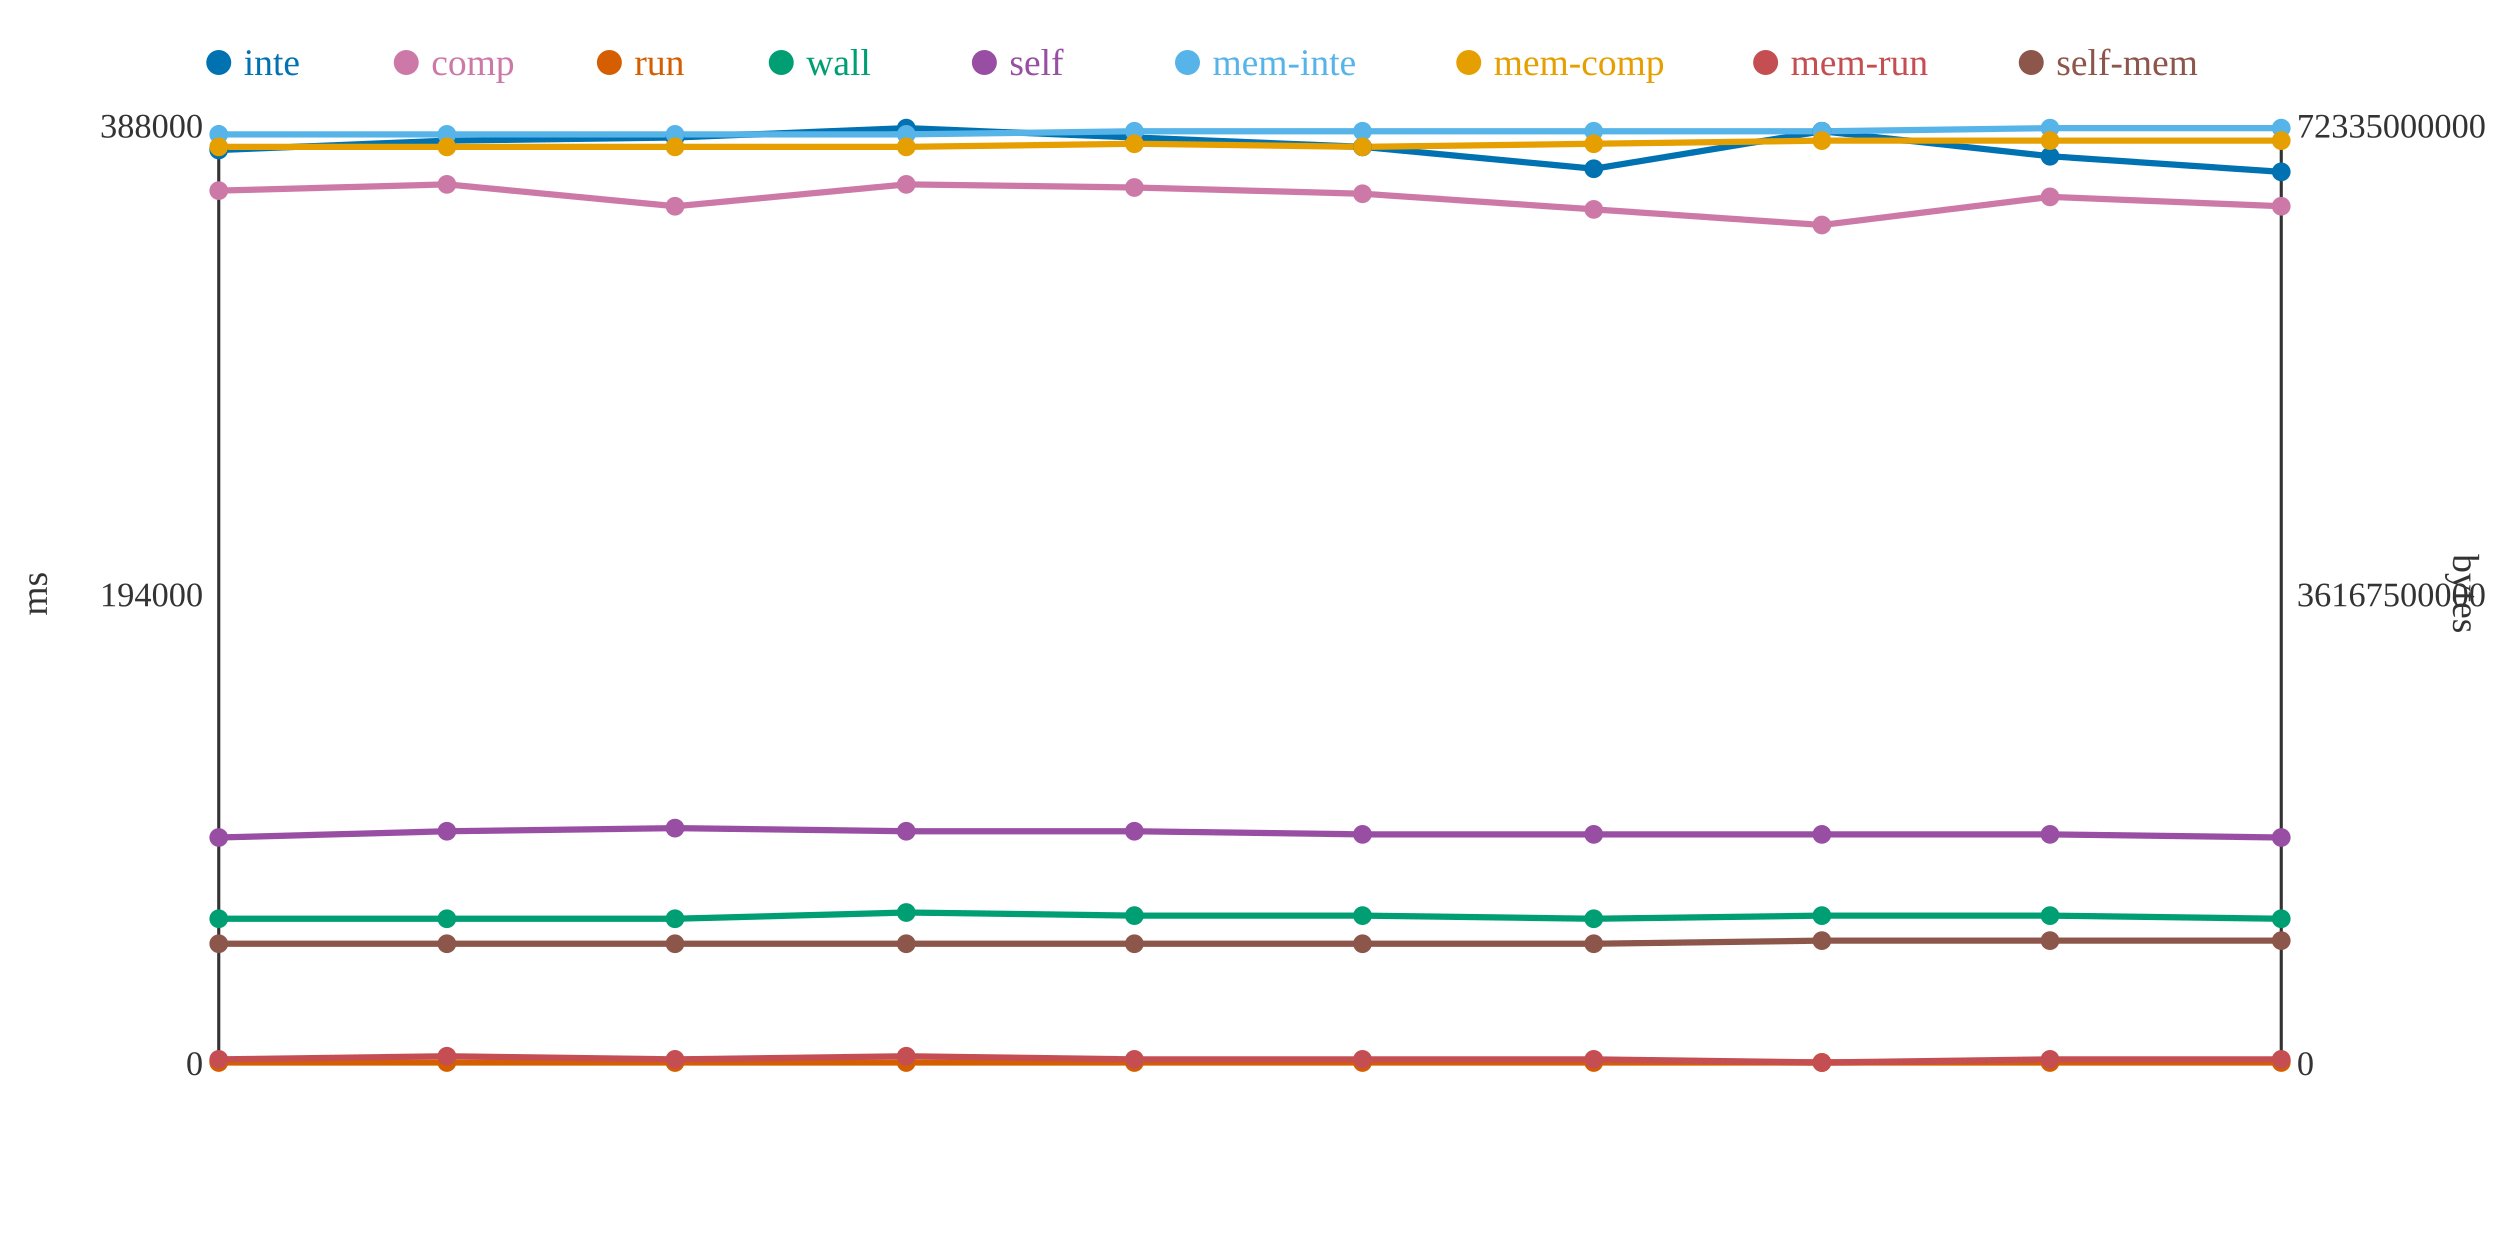
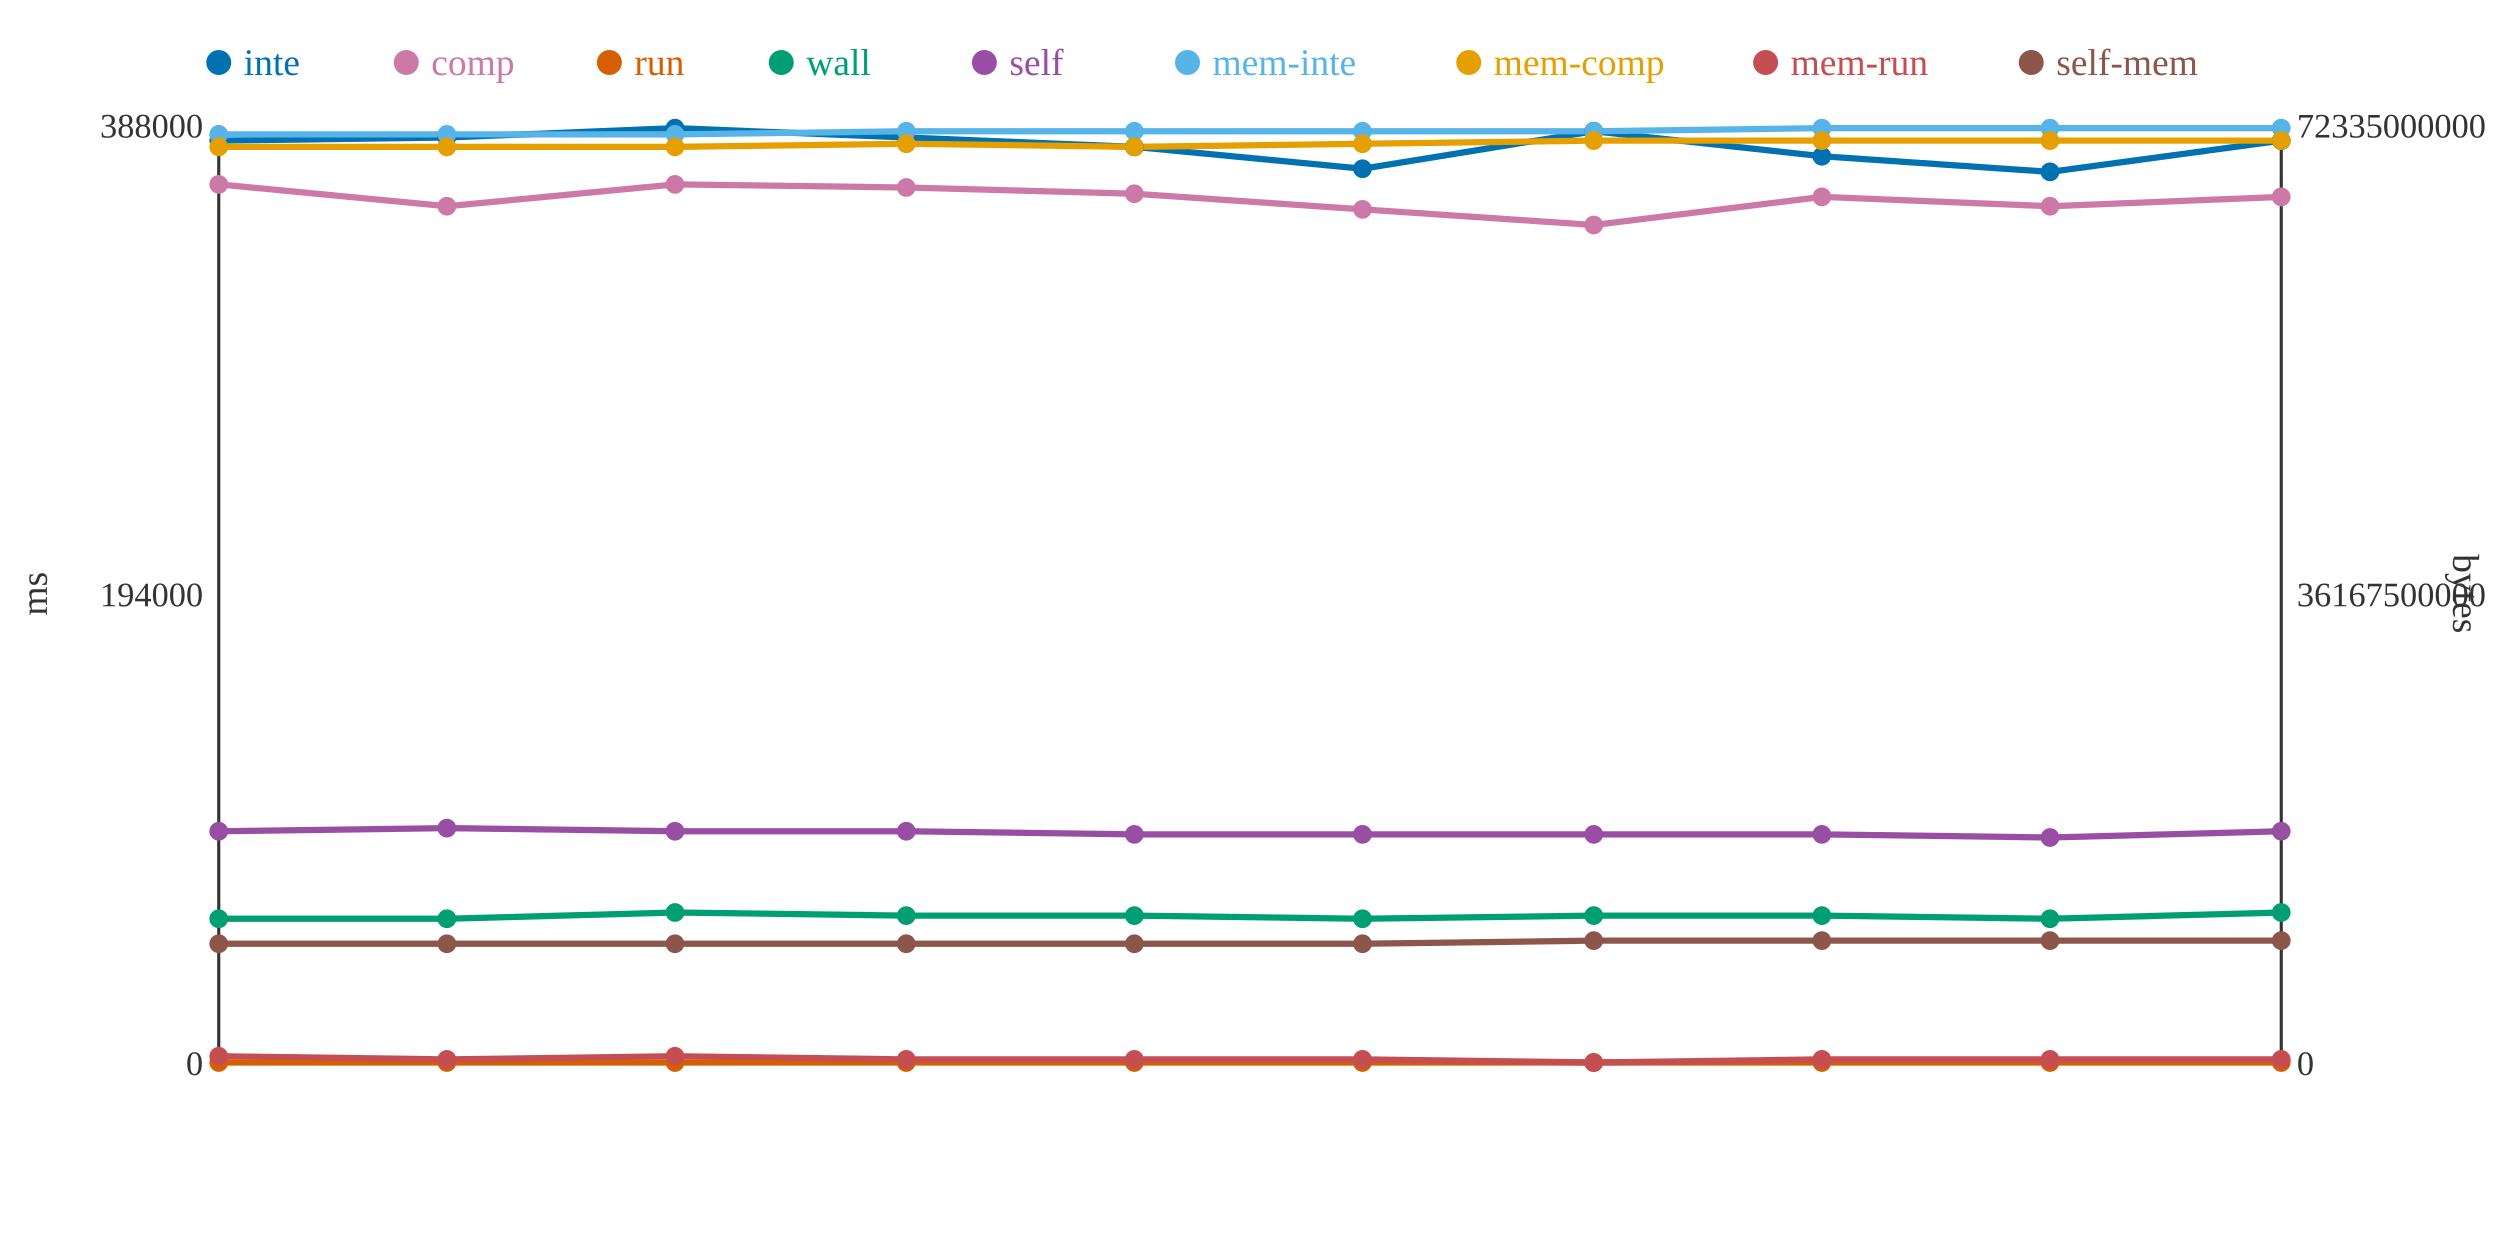
<svg xmlns="http://www.w3.org/2000/svg" width="800" height="400">
  <rect width="800" height="400" fill="white" />
  <line x1="70" y1="40" x2="70" y2="340" stroke="#333" stroke-width="1" />
  <line x1="70" y1="340" x2="730" y2="340" stroke="#333" stroke-width="1" />
  <line x1="730" y1="40" x2="730" y2="340" stroke="#333" stroke-width="1" />
  <text x="65" y="344" text-anchor="end" font-size="11" fill="#333">0</text>
  <text x="65" y="194" text-anchor="end" font-size="11" fill="#333">194000</text>
  <text x="65" y="44" text-anchor="end" font-size="11" fill="#333">388000</text>
  <text x="15" y="190" text-anchor="middle" font-size="12" fill="#333" transform="rotate(-90 15 190)">ms</text>
  <text x="735" y="344" text-anchor="start" font-size="11" fill="#333">0</text>
  <text x="735" y="194" text-anchor="start" font-size="11" fill="#333">36167500000</text>
  <text x="735" y="44" text-anchor="start" font-size="11" fill="#333">72335000000</text>
  <text x="785" y="190" text-anchor="middle" font-size="12" fill="#333" transform="rotate(90 785 190)">bytes</text>
-   <polyline points="70,48 143,45 216,44 290,41 363,44 436,47 510,54 583,42 656,50 730,55" fill="none" stroke="#0072B2" stroke-width="2" />
-   <polyline points="70,61 143,59 216,66 290,59 363,60 436,62 510,67 583,72 656,63 730,66" fill="none" stroke="#CC79A7" stroke-width="2" />
+   <polyline points="70,45 143,44 216,41 290,44 363,47 436,54 510,42 583,50 656,55 730,45" fill="none" stroke="#0072B2" stroke-width="2" />
+   <polyline points="70,59 143,66 216,59 290,60 363,62 436,67 510,72 583,63 656,66 730,63" fill="none" stroke="#CC79A7" stroke-width="2" />
  <polyline points="70,340 143,340 216,340 290,340 363,340 436,340 510,340 583,340 656,340 730,340" fill="none" stroke="#D55E00" stroke-width="2" />
-   <polyline points="70,294 143,294 216,294 290,292 363,293 436,293 510,294 583,293 656,293 730,294" fill="none" stroke="#009E73" stroke-width="2" />
-   <polyline points="70,268 143,266 216,265 290,266 363,266 436,267 510,267 583,267 656,267 730,268" fill="none" stroke="#984EA3" stroke-width="2" />
-   <polyline points="70,43 143,43 216,43 290,43 363,42 436,42 510,42 583,42 656,41 730,41" fill="none" stroke="#56B4E9" stroke-width="2" />
-   <polyline points="70,47 143,47 216,47 290,47 363,46 436,47 510,46 583,45 656,45 730,45" fill="none" stroke="#E69F00" stroke-width="2" />
-   <polyline points="70,339 143,338 216,339 290,338 363,339 436,339 510,339 583,340 656,339 730,339" fill="none" stroke="#C44E52" stroke-width="2" />
-   <polyline points="70,302 143,302 216,302 290,302 363,302 436,302 510,302 583,301 656,301 730,301" fill="none" stroke="#8C564B" stroke-width="2" />
-   <circle cx="70" cy="48" r="3" fill="#0072B2" />
-   <circle cx="70" cy="61" r="3" fill="#CC79A7" />
+   <polyline points="70,294 143,294 216,292 290,293 363,293 436,294 510,293 583,293 656,294 730,292" fill="none" stroke="#009E73" stroke-width="2" />
+   <polyline points="70,266 143,265 216,266 290,266 363,267 436,267 510,267 583,267 656,268 730,266" fill="none" stroke="#984EA3" stroke-width="2" />
+   <polyline points="70,43 143,43 216,43 290,42 363,42 436,42 510,42 583,41 656,41 730,41" fill="none" stroke="#56B4E9" stroke-width="2" />
+   <polyline points="70,47 143,47 216,47 290,46 363,47 436,46 510,45 583,45 656,45 730,45" fill="none" stroke="#E69F00" stroke-width="2" />
+   <polyline points="70,338 143,339 216,338 290,339 363,339 436,339 510,340 583,339 656,339 730,339" fill="none" stroke="#C44E52" stroke-width="2" />
+   <polyline points="70,302 143,302 216,302 290,302 363,302 436,302 510,301 583,301 656,301 730,301" fill="none" stroke="#8C564B" stroke-width="2" />
+   <circle cx="70" cy="45" r="3" fill="#0072B2" />
+   <circle cx="70" cy="59" r="3" fill="#CC79A7" />
  <circle cx="70" cy="340" r="3" fill="#D55E00" />
  <circle cx="70" cy="294" r="3" fill="#009E73" />
-   <circle cx="70" cy="268" r="3" fill="#984EA3" />
+   <circle cx="70" cy="266" r="3" fill="#984EA3" />
  <circle cx="70" cy="43" r="3" fill="#56B4E9" />
  <circle cx="70" cy="47" r="3" fill="#E69F00" />
-   <circle cx="70" cy="339" r="3" fill="#C44E52" />
+   <circle cx="70" cy="338" r="3" fill="#C44E52" />
  <circle cx="70" cy="302" r="3" fill="#8C564B" />
-   <circle cx="143" cy="45" r="3" fill="#0072B2" />
-   <circle cx="143" cy="59" r="3" fill="#CC79A7" />
+   <circle cx="143" cy="44" r="3" fill="#0072B2" />
+   <circle cx="143" cy="66" r="3" fill="#CC79A7" />
  <circle cx="143" cy="340" r="3" fill="#D55E00" />
  <circle cx="143" cy="294" r="3" fill="#009E73" />
-   <circle cx="143" cy="266" r="3" fill="#984EA3" />
+   <circle cx="143" cy="265" r="3" fill="#984EA3" />
  <circle cx="143" cy="43" r="3" fill="#56B4E9" />
  <circle cx="143" cy="47" r="3" fill="#E69F00" />
-   <circle cx="143" cy="338" r="3" fill="#C44E52" />
+   <circle cx="143" cy="339" r="3" fill="#C44E52" />
  <circle cx="143" cy="302" r="3" fill="#8C564B" />
-   <circle cx="216" cy="44" r="3" fill="#0072B2" />
-   <circle cx="216" cy="66" r="3" fill="#CC79A7" />
+   <circle cx="216" cy="41" r="3" fill="#0072B2" />
+   <circle cx="216" cy="59" r="3" fill="#CC79A7" />
  <circle cx="216" cy="340" r="3" fill="#D55E00" />
-   <circle cx="216" cy="294" r="3" fill="#009E73" />
-   <circle cx="216" cy="265" r="3" fill="#984EA3" />
+   <circle cx="216" cy="292" r="3" fill="#009E73" />
+   <circle cx="216" cy="266" r="3" fill="#984EA3" />
  <circle cx="216" cy="43" r="3" fill="#56B4E9" />
  <circle cx="216" cy="47" r="3" fill="#E69F00" />
-   <circle cx="216" cy="339" r="3" fill="#C44E52" />
+   <circle cx="216" cy="338" r="3" fill="#C44E52" />
  <circle cx="216" cy="302" r="3" fill="#8C564B" />
-   <circle cx="290" cy="41" r="3" fill="#0072B2" />
-   <circle cx="290" cy="59" r="3" fill="#CC79A7" />
+   <circle cx="290" cy="44" r="3" fill="#0072B2" />
+   <circle cx="290" cy="60" r="3" fill="#CC79A7" />
  <circle cx="290" cy="340" r="3" fill="#D55E00" />
-   <circle cx="290" cy="292" r="3" fill="#009E73" />
+   <circle cx="290" cy="293" r="3" fill="#009E73" />
  <circle cx="290" cy="266" r="3" fill="#984EA3" />
-   <circle cx="290" cy="43" r="3" fill="#56B4E9" />
-   <circle cx="290" cy="47" r="3" fill="#E69F00" />
-   <circle cx="290" cy="338" r="3" fill="#C44E52" />
+   <circle cx="290" cy="42" r="3" fill="#56B4E9" />
+   <circle cx="290" cy="46" r="3" fill="#E69F00" />
+   <circle cx="290" cy="339" r="3" fill="#C44E52" />
  <circle cx="290" cy="302" r="3" fill="#8C564B" />
-   <circle cx="363" cy="44" r="3" fill="#0072B2" />
-   <circle cx="363" cy="60" r="3" fill="#CC79A7" />
+   <circle cx="363" cy="47" r="3" fill="#0072B2" />
+   <circle cx="363" cy="62" r="3" fill="#CC79A7" />
  <circle cx="363" cy="340" r="3" fill="#D55E00" />
  <circle cx="363" cy="293" r="3" fill="#009E73" />
-   <circle cx="363" cy="266" r="3" fill="#984EA3" />
+   <circle cx="363" cy="267" r="3" fill="#984EA3" />
  <circle cx="363" cy="42" r="3" fill="#56B4E9" />
-   <circle cx="363" cy="46" r="3" fill="#E69F00" />
+   <circle cx="363" cy="47" r="3" fill="#E69F00" />
  <circle cx="363" cy="339" r="3" fill="#C44E52" />
  <circle cx="363" cy="302" r="3" fill="#8C564B" />
-   <circle cx="436" cy="47" r="3" fill="#0072B2" />
-   <circle cx="436" cy="62" r="3" fill="#CC79A7" />
+   <circle cx="436" cy="54" r="3" fill="#0072B2" />
+   <circle cx="436" cy="67" r="3" fill="#CC79A7" />
  <circle cx="436" cy="340" r="3" fill="#D55E00" />
-   <circle cx="436" cy="293" r="3" fill="#009E73" />
+   <circle cx="436" cy="294" r="3" fill="#009E73" />
  <circle cx="436" cy="267" r="3" fill="#984EA3" />
  <circle cx="436" cy="42" r="3" fill="#56B4E9" />
-   <circle cx="436" cy="47" r="3" fill="#E69F00" />
+   <circle cx="436" cy="46" r="3" fill="#E69F00" />
  <circle cx="436" cy="339" r="3" fill="#C44E52" />
  <circle cx="436" cy="302" r="3" fill="#8C564B" />
-   <circle cx="510" cy="54" r="3" fill="#0072B2" />
-   <circle cx="510" cy="67" r="3" fill="#CC79A7" />
+   <circle cx="510" cy="42" r="3" fill="#0072B2" />
+   <circle cx="510" cy="72" r="3" fill="#CC79A7" />
  <circle cx="510" cy="340" r="3" fill="#D55E00" />
-   <circle cx="510" cy="294" r="3" fill="#009E73" />
+   <circle cx="510" cy="293" r="3" fill="#009E73" />
  <circle cx="510" cy="267" r="3" fill="#984EA3" />
  <circle cx="510" cy="42" r="3" fill="#56B4E9" />
-   <circle cx="510" cy="46" r="3" fill="#E69F00" />
-   <circle cx="510" cy="339" r="3" fill="#C44E52" />
-   <circle cx="510" cy="302" r="3" fill="#8C564B" />
-   <circle cx="583" cy="42" r="3" fill="#0072B2" />
-   <circle cx="583" cy="72" r="3" fill="#CC79A7" />
+   <circle cx="510" cy="45" r="3" fill="#E69F00" />
+   <circle cx="510" cy="340" r="3" fill="#C44E52" />
+   <circle cx="510" cy="301" r="3" fill="#8C564B" />
+   <circle cx="583" cy="50" r="3" fill="#0072B2" />
+   <circle cx="583" cy="63" r="3" fill="#CC79A7" />
  <circle cx="583" cy="340" r="3" fill="#D55E00" />
  <circle cx="583" cy="293" r="3" fill="#009E73" />
  <circle cx="583" cy="267" r="3" fill="#984EA3" />
-   <circle cx="583" cy="42" r="3" fill="#56B4E9" />
+   <circle cx="583" cy="41" r="3" fill="#56B4E9" />
  <circle cx="583" cy="45" r="3" fill="#E69F00" />
-   <circle cx="583" cy="340" r="3" fill="#C44E52" />
+   <circle cx="583" cy="339" r="3" fill="#C44E52" />
  <circle cx="583" cy="301" r="3" fill="#8C564B" />
-   <circle cx="656" cy="50" r="3" fill="#0072B2" />
-   <circle cx="656" cy="63" r="3" fill="#CC79A7" />
+   <circle cx="656" cy="55" r="3" fill="#0072B2" />
+   <circle cx="656" cy="66" r="3" fill="#CC79A7" />
  <circle cx="656" cy="340" r="3" fill="#D55E00" />
-   <circle cx="656" cy="293" r="3" fill="#009E73" />
-   <circle cx="656" cy="267" r="3" fill="#984EA3" />
+   <circle cx="656" cy="294" r="3" fill="#009E73" />
+   <circle cx="656" cy="268" r="3" fill="#984EA3" />
  <circle cx="656" cy="41" r="3" fill="#56B4E9" />
  <circle cx="656" cy="45" r="3" fill="#E69F00" />
  <circle cx="656" cy="339" r="3" fill="#C44E52" />
  <circle cx="656" cy="301" r="3" fill="#8C564B" />
-   <circle cx="730" cy="55" r="3" fill="#0072B2" />
-   <circle cx="730" cy="66" r="3" fill="#CC79A7" />
+   <circle cx="730" cy="45" r="3" fill="#0072B2" />
+   <circle cx="730" cy="63" r="3" fill="#CC79A7" />
  <circle cx="730" cy="340" r="3" fill="#D55E00" />
-   <circle cx="730" cy="294" r="3" fill="#009E73" />
-   <circle cx="730" cy="268" r="3" fill="#984EA3" />
+   <circle cx="730" cy="292" r="3" fill="#009E73" />
+   <circle cx="730" cy="266" r="3" fill="#984EA3" />
  <circle cx="730" cy="41" r="3" fill="#56B4E9" />
  <circle cx="730" cy="45" r="3" fill="#E69F00" />
  <circle cx="730" cy="339" r="3" fill="#C44E52" />
  <circle cx="730" cy="301" r="3" fill="#8C564B" />
  <circle cx="70" cy="20" r="4" fill="#0072B2" />
  <text x="78" y="24" text-anchor="start" font-size="12" fill="#0072B2">inte</text>
  <circle cx="130" cy="20" r="4" fill="#CC79A7" />
  <text x="138" y="24" text-anchor="start" font-size="12" fill="#CC79A7">comp</text>
  <circle cx="195" cy="20" r="4" fill="#D55E00" />
  <text x="203" y="24" text-anchor="start" font-size="12" fill="#D55E00">run</text>
  <circle cx="250" cy="20" r="4" fill="#009E73" />
  <text x="258" y="24" text-anchor="start" font-size="12" fill="#009E73">wall</text>
  <circle cx="315" cy="20" r="4" fill="#984EA3" />
  <text x="323" y="24" text-anchor="start" font-size="12" fill="#984EA3">self</text>
  <circle cx="380" cy="20" r="4" fill="#56B4E9" />
  <text x="388" y="24" text-anchor="start" font-size="12" fill="#56B4E9">mem-inte</text>
  <circle cx="470" cy="20" r="4" fill="#E69F00" />
  <text x="478" y="24" text-anchor="start" font-size="12" fill="#E69F00">mem-comp</text>
  <circle cx="565" cy="20" r="4" fill="#C44E52" />
  <text x="573" y="24" text-anchor="start" font-size="12" fill="#C44E52">mem-run</text>
  <circle cx="650" cy="20" r="4" fill="#8C564B" />
  <text x="658" y="24" text-anchor="start" font-size="12" fill="#8C564B">self-mem</text>
</svg>
